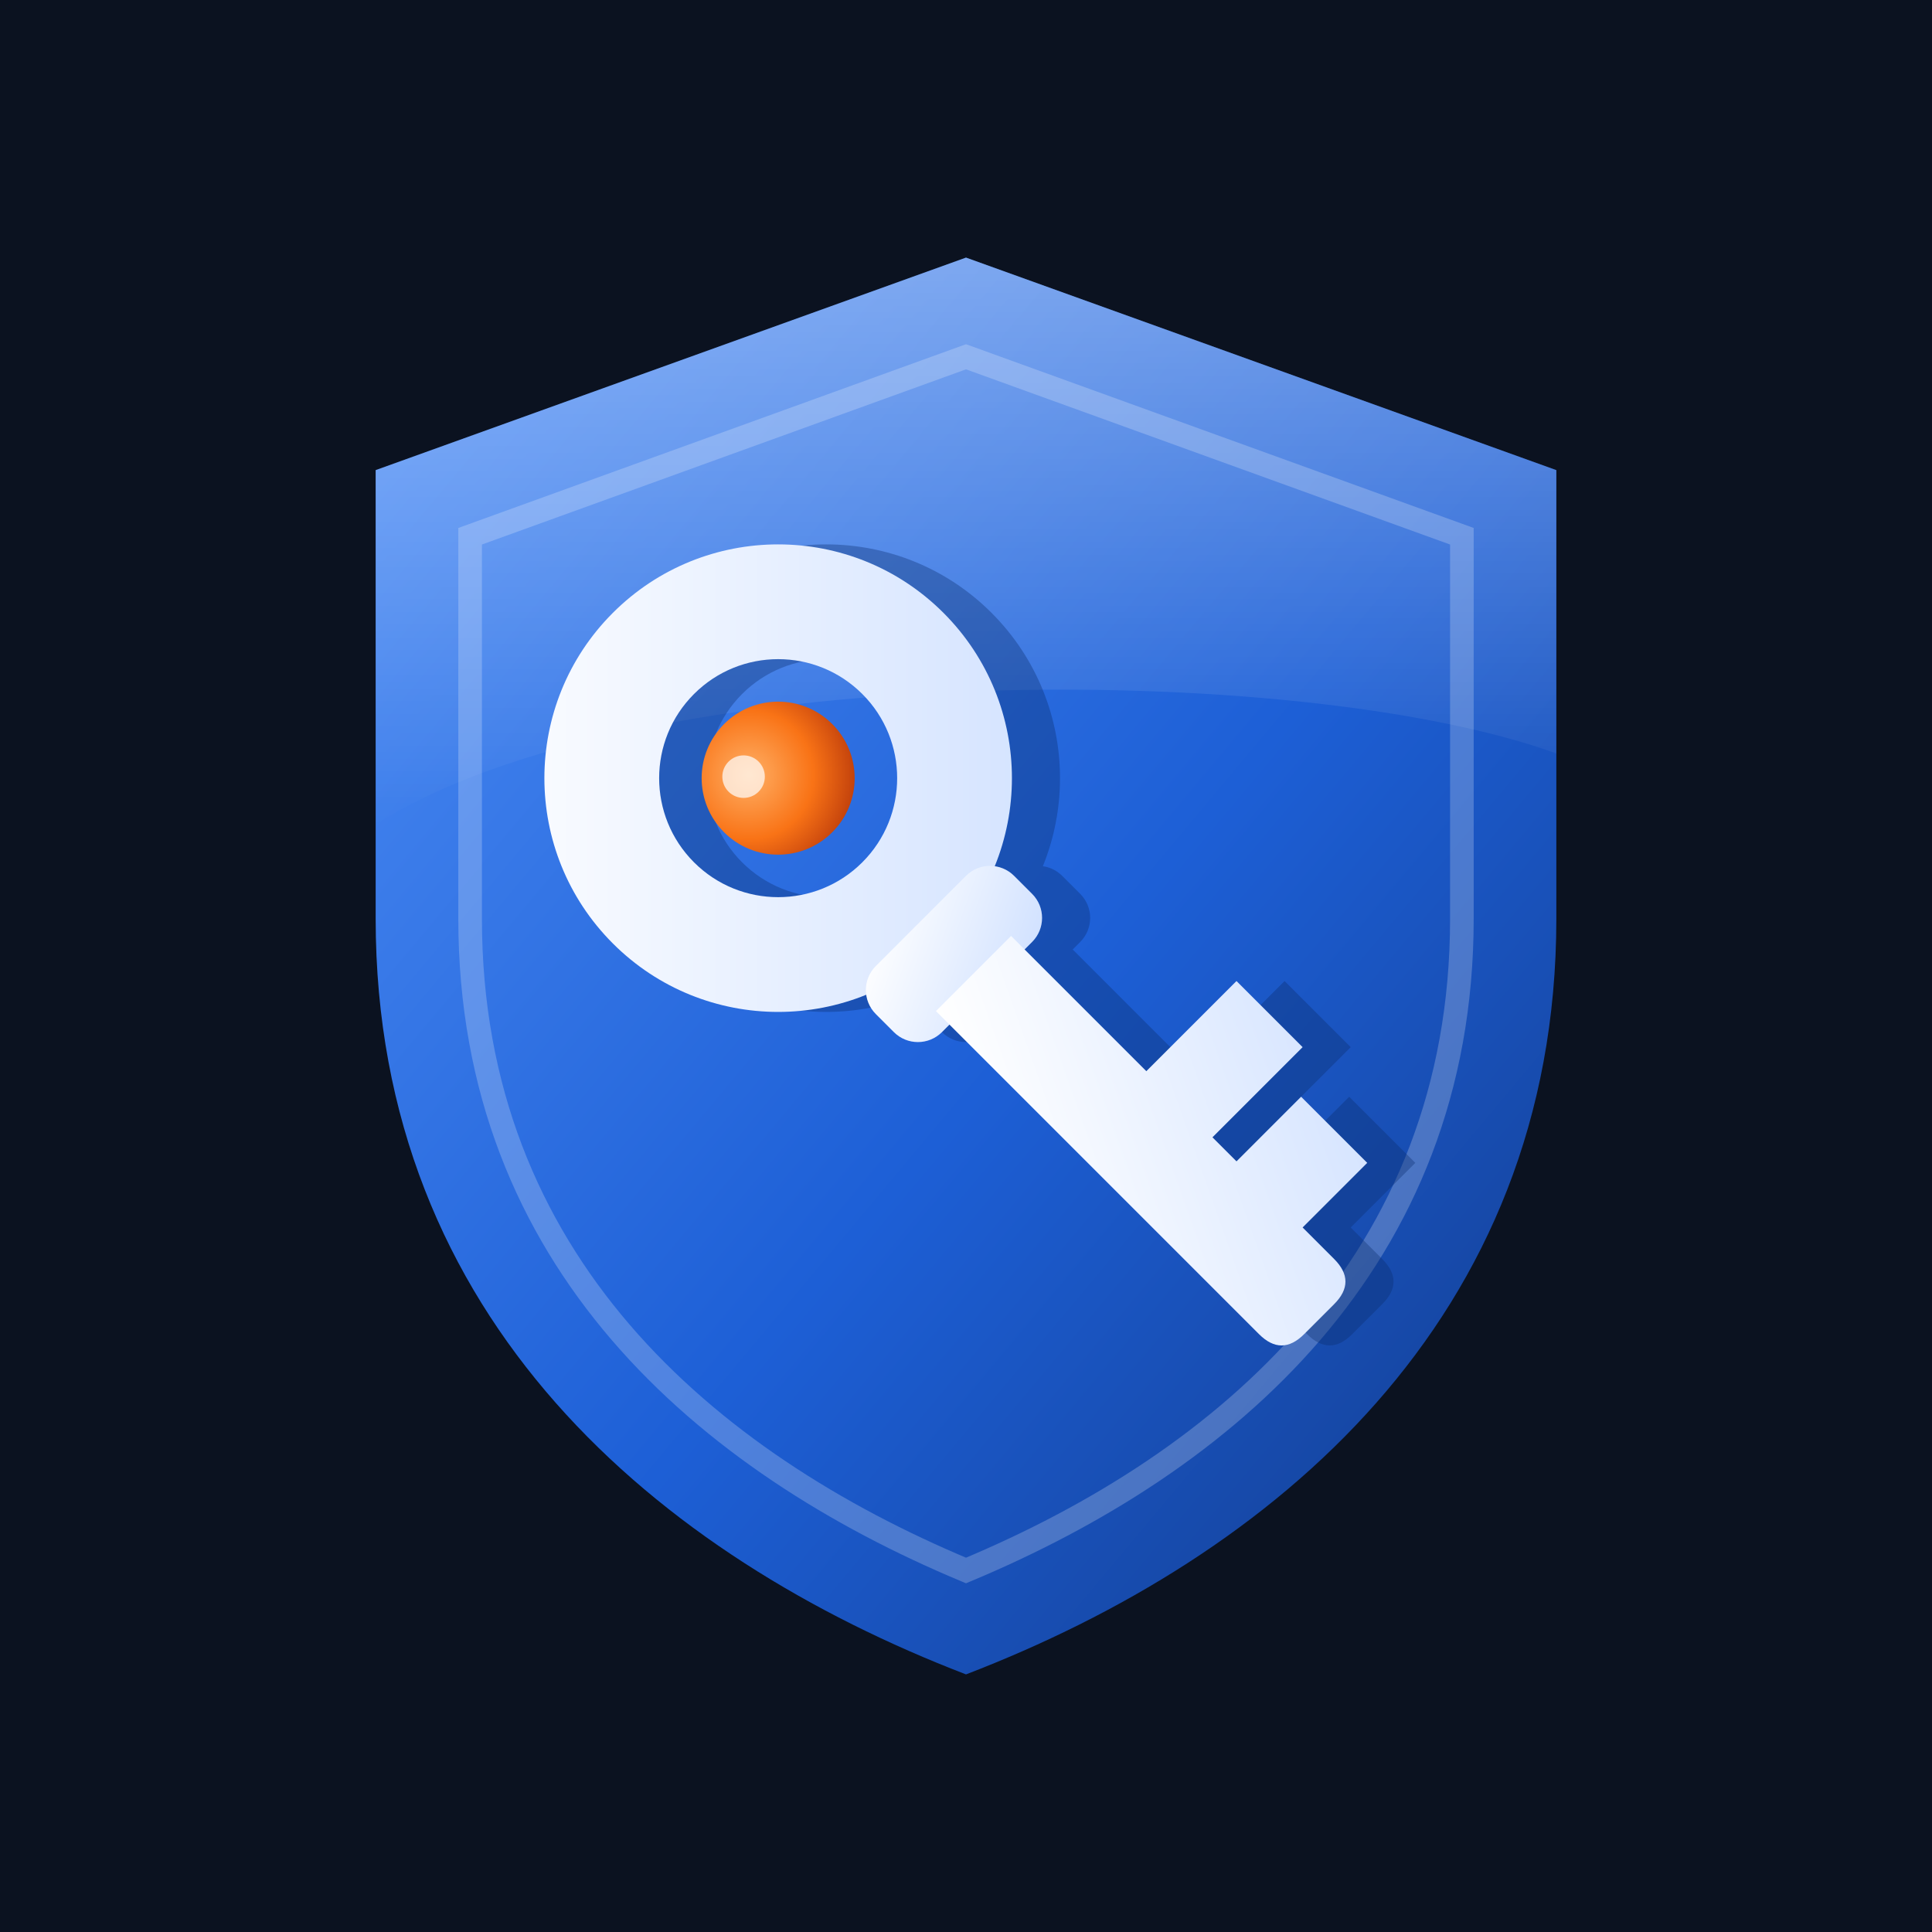
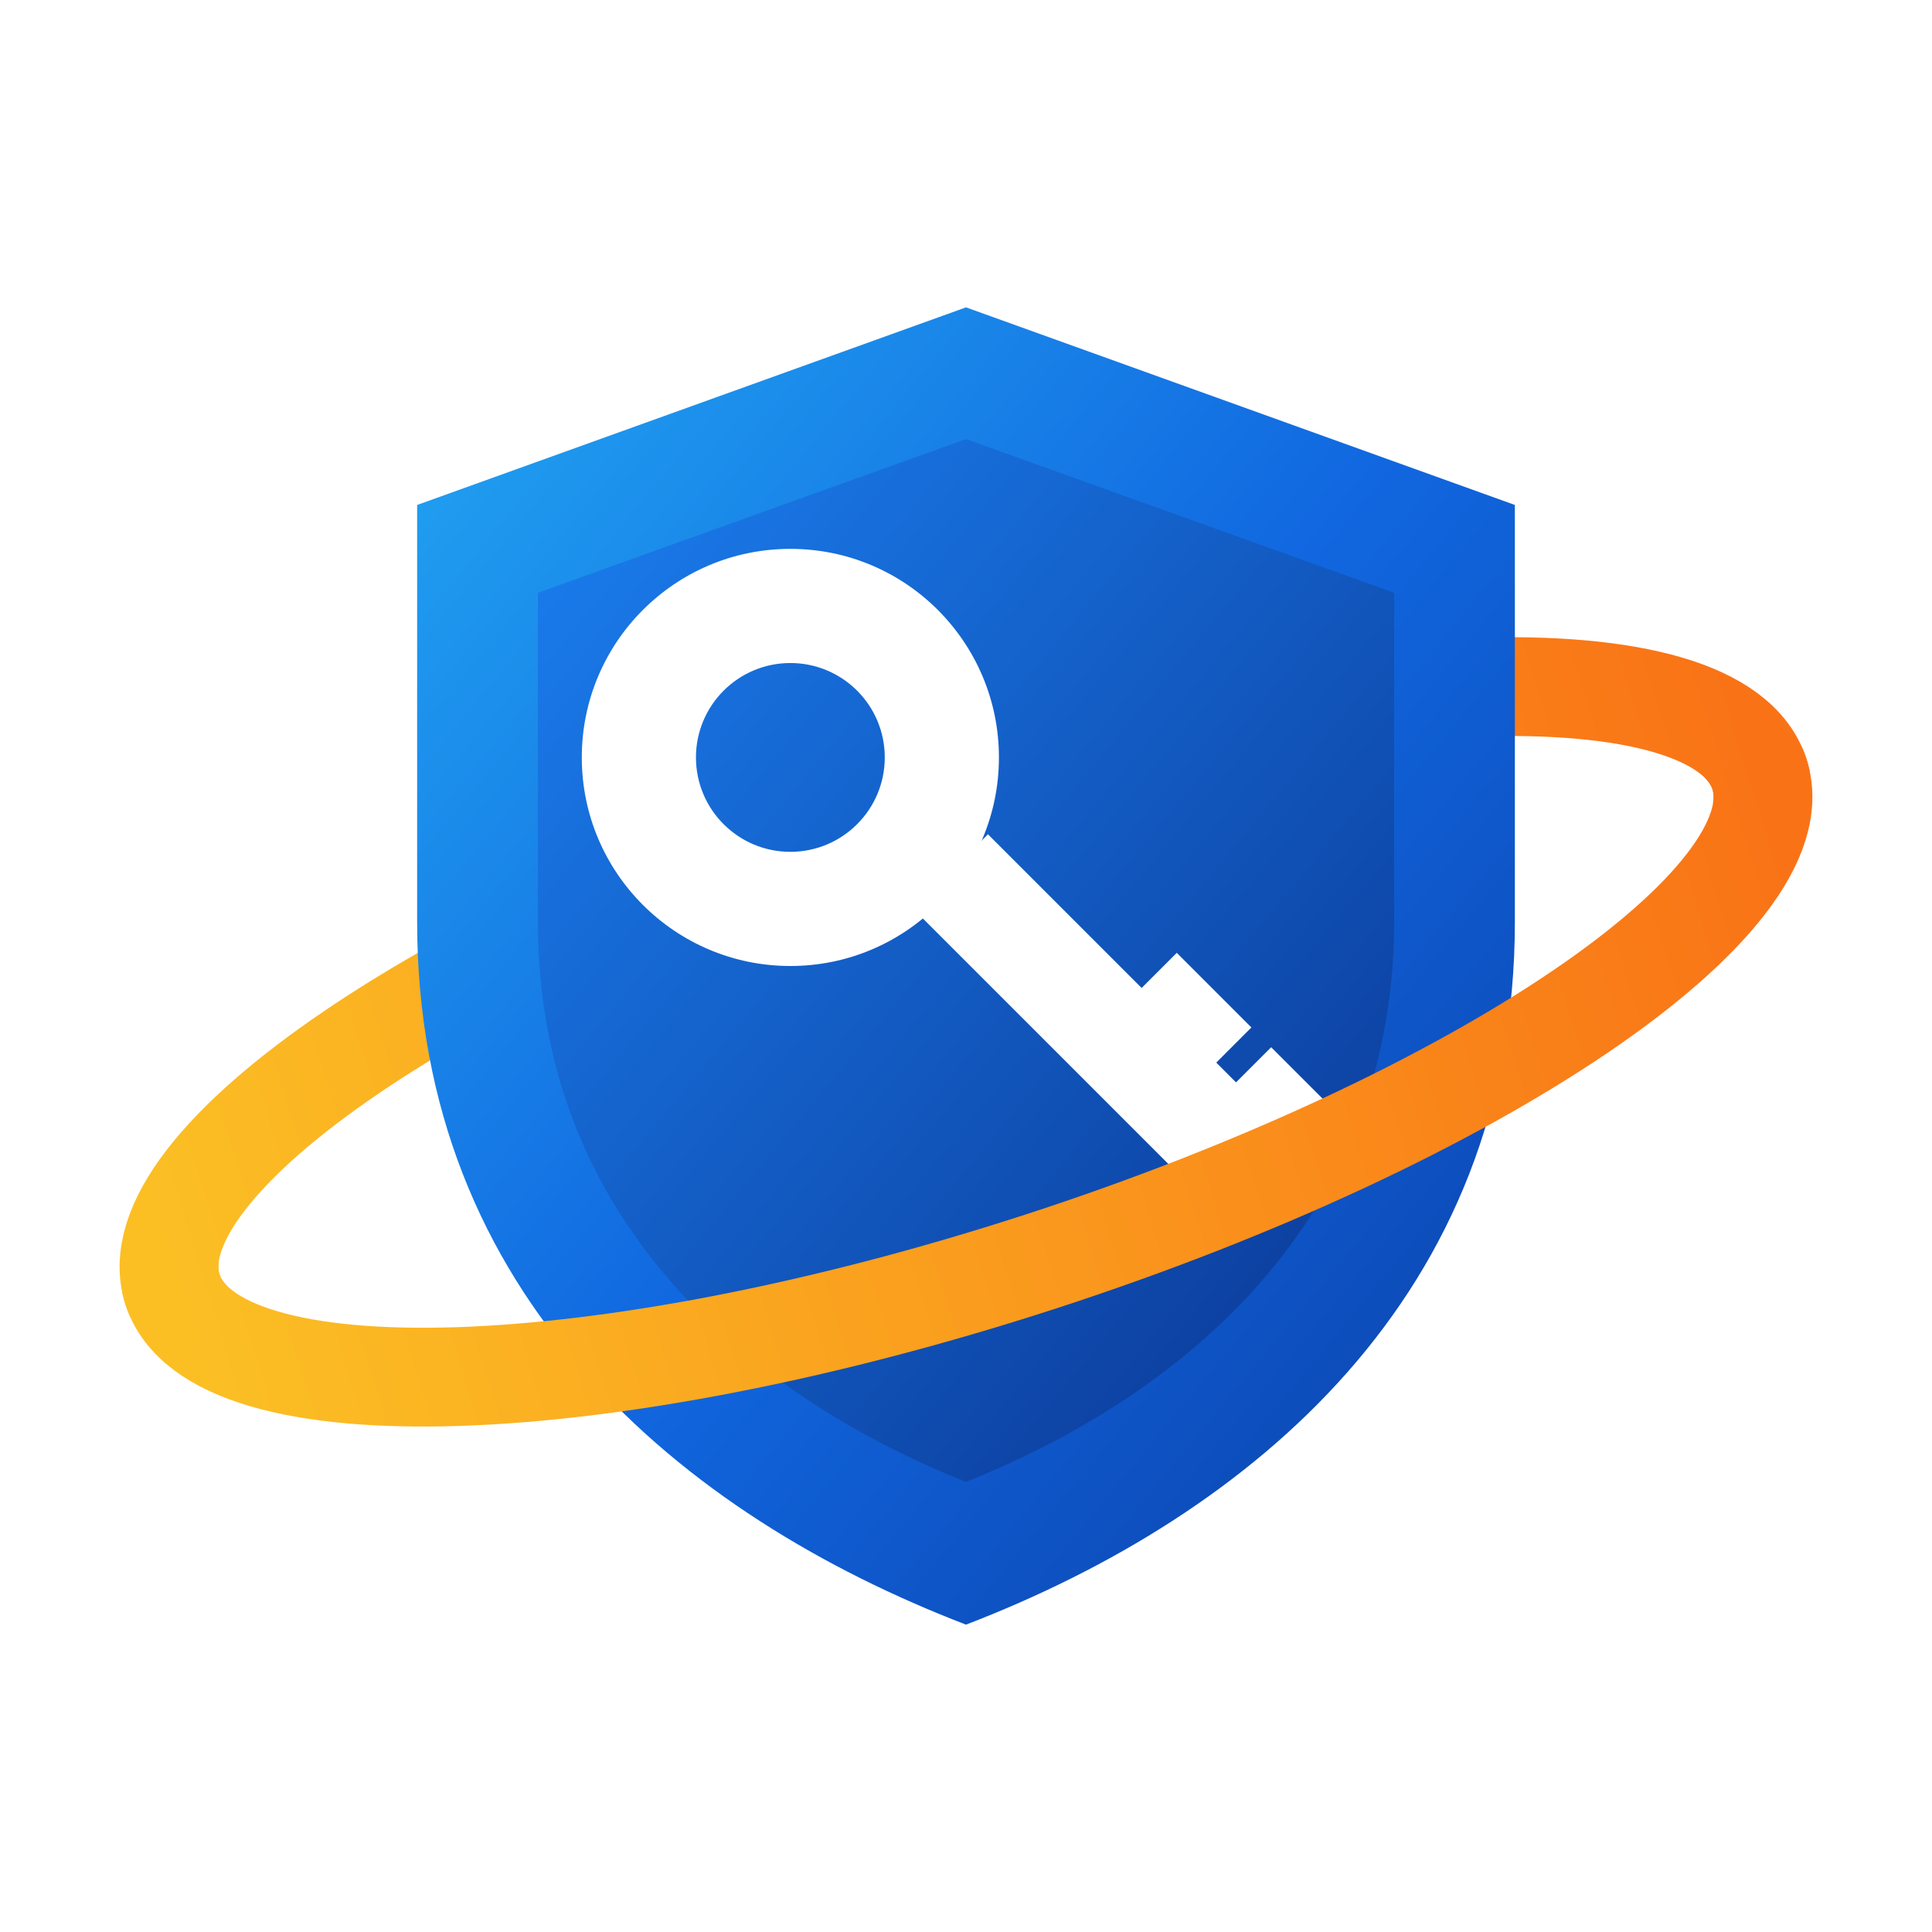
- <svg xmlns="http://www.w3.org/2000/svg" viewBox="0 0 180 180">
+ <svg xmlns="http://www.w3.org/2000/svg" viewBox="-12 -11 88 88">
+   <rect x="-12" y="-11" width="88" height="88" fill="#ffffff" />
  <defs>
    <linearGradient id="sh" x1="0" y1="0" x2="1" y2="1">
-       <stop offset="0" stop-color="#4f8ff7" />
-       <stop offset="0.55" stop-color="#1d5fd6" />
-       <stop offset="1" stop-color="#123a8a" />
+       <stop offset="0" stop-color="#22a6f2" />
+       <stop offset="0.5" stop-color="#1167e0" />
+       <stop offset="1" stop-color="#0b3fa8" />
    </linearGradient>
-     <linearGradient id="gloss" x1="0" y1="0" x2="0" y2="1">
-       <stop offset="0" stop-color="#ffffff" stop-opacity="0.35" />
-       <stop offset="1" stop-color="#ffffff" stop-opacity="0" />
+     <linearGradient id="in" x1="0" y1="0" x2="1" y2="1">
+       <stop offset="0" stop-color="#1b7ff0" />
+       <stop offset="1" stop-color="#0a3592" />
    </linearGradient>
-     <linearGradient id="key" x1="0" y1="0" x2="1" y2="1">
-       <stop offset="0" stop-color="#ffffff" />
-       <stop offset="1" stop-color="#cfe0ff" />
+     <linearGradient id="rg" x1="0" y1="0" x2="1" y2="0">
+       <stop offset="0" stop-color="#fbbf24" />
+       <stop offset="1" stop-color="#f97316" />
    </linearGradient>
-     <radialGradient id="gem" cx="0.38" cy="0.35" r="0.7">
-       <stop offset="0" stop-color="#ffb066" />
-       <stop offset="0.6" stop-color="#f97316" />
-       <stop offset="1" stop-color="#c2410c" />
-     </radialGradient>
+     <clipPath id="b" clipPathUnits="userSpaceOnUse">
+       <rect x="-20" y="-20" width="110" height="56.6" />
+     </clipPath>
+     <clipPath id="f" clipPathUnits="userSpaceOnUse">
+       <rect x="-20" y="35.4" width="110" height="60" />
+     </clipPath>
  </defs>
-   <rect width="180" height="180" fill="#0b1220" />
-   <g transform="translate(19.6 17.4) scale(2.2)">
-     <path d="M32 3 L57 12 V31 C57 48 45 58 32 63 C19 58 7 48 7 31 V12 Z" fill="url(#sh)" />
-     <path d="M32 7.2 L53 14.8 V31 C53 45.5 43 54 32 58.6 C21 54 11 45.5 11 31 V14.8 Z" fill="none" stroke="#ffffff" stroke-opacity="0.22" stroke-width="1" />
-     <path d="M32 3 L57 12 V24 C46 20 18 20 7 27 V12 Z" fill="url(#gloss)" />
-     <g transform="translate(32 33) rotate(-45) scale(0.9) translate(0 -12.5)">
-       <g fill="#0a2a6b" opacity="0.35" transform="translate(1.6 1.6)">
-         <path fill-rule="evenodd" d="M0 -11 A11 11 0 1 1 0 11 A11 11 0 1 1 0 -11 Z M0 -5.6 A5.6 5.6 0 1 0 0 5.6 A5.6 5.6 0 1 0 0 -5.6 Z" />
-         <rect x="-4.6" y="9.5" width="9.2" height="4.4" rx="1.6" />
-         <path d="M-2.5 13 H2.5 V22 H8.5 V26.4 H2.5 V28 H6.8 V32.4 H2.5 V34.5 Q2.5 36 1 36 H-1 Q-2.5 36 -2.5 34.5 Z" />
-       </g>
-       <g fill="url(#key)">
-         <path fill-rule="evenodd" d="M0 -11 A11 11 0 1 1 0 11 A11 11 0 1 1 0 -11 Z M0 -5.6 A5.6 5.6 0 1 0 0 5.6 A5.6 5.6 0 1 0 0 -5.6 Z" />
-         <rect x="-4.6" y="9.5" width="9.2" height="4.4" rx="1.6" />
-         <path d="M-2.5 13 H2.5 V22 H8.5 V26.4 H2.5 V28 H6.8 V32.4 H2.5 V34.5 Q2.5 36 1 36 H-1 Q-2.5 36 -2.5 34.5 Z" />
-       </g>
-       <circle r="3.6" fill="url(#gem)" />
-       <circle cx="-1.1" cy="-1.2" r="1" fill="#ffffff" opacity="0.7" />
-     </g>
+   <g transform="rotate(-18 32 36)" clip-path="url(#b)">
+     <ellipse cx="32" cy="36" rx="38" ry="11" fill="none" stroke="url(#rg)" stroke-width="4.5" />
+   </g>
+   <path d="M32 3 L57 12 V31 C57 48 45 58 32 63 C19 58 7 48 7 31 V12 Z" fill="url(#sh)" />
+   <path d="M32 9 L51.5 16 V31 C51.5 44.5 42 52.5 32 56.5 C22 52.5 12.5 44.5 12.5 31 V16 Z" fill="url(#in)" />
+   <g fill="#ffffff">
+     <path fill-rule="evenodd" d="M24 14 a9.5 9.5 0 1 1 0 19 a9.5 9.5 0 1 1 0 -19 Z M24 19.2 a4.3 4.3 0 1 0 0 8.6 a4.3 4.3 0 1 0 0 -8.6 Z" />
+     <path d="M29.6 30.4 L33 27 L47 41 L43.6 44.4 Z" />
+     <path d="M38.5 35.5 L41.6 32.4 L45 35.8 L41.9 38.9 Z" />
+     <path d="M42.8 39.8 L45.9 36.7 L48.6 39.4 L45.5 42.5 Z" />
+   </g>
+   <g transform="rotate(-18 32 36)" clip-path="url(#f)">
+     <ellipse cx="32" cy="36" rx="38" ry="11" fill="none" stroke="url(#rg)" stroke-width="4.5" />
  </g>
</svg>
